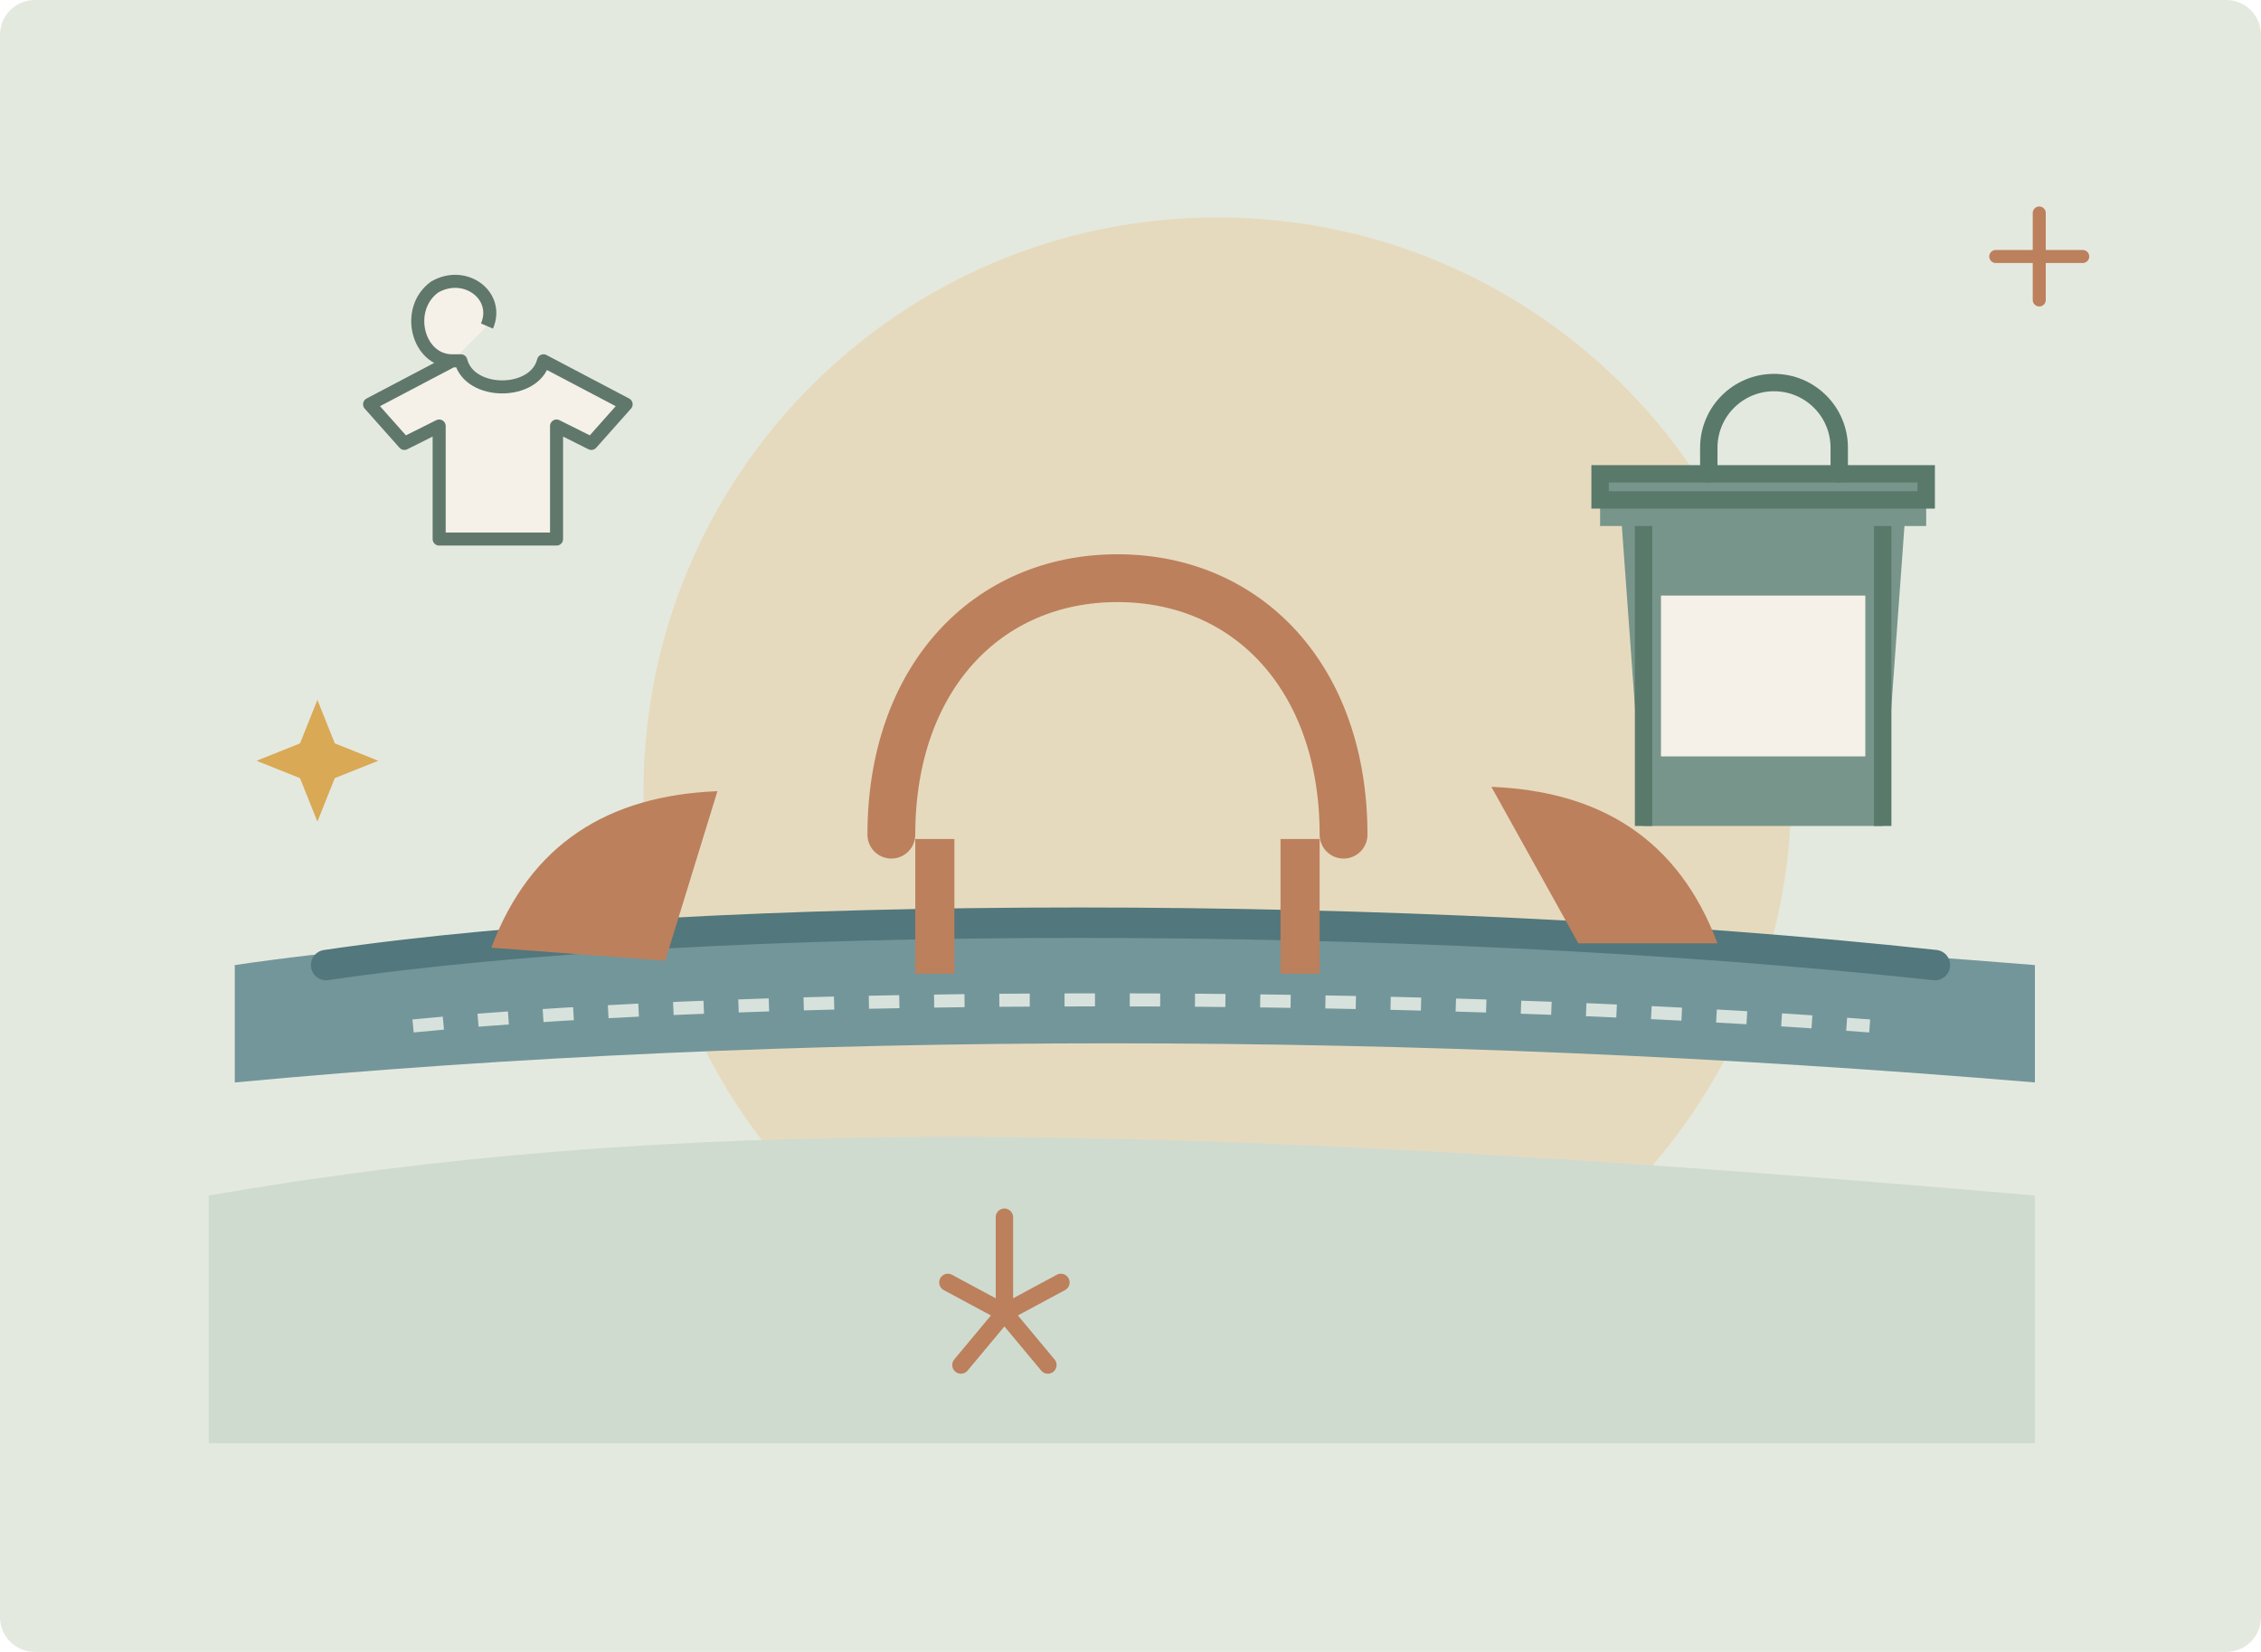
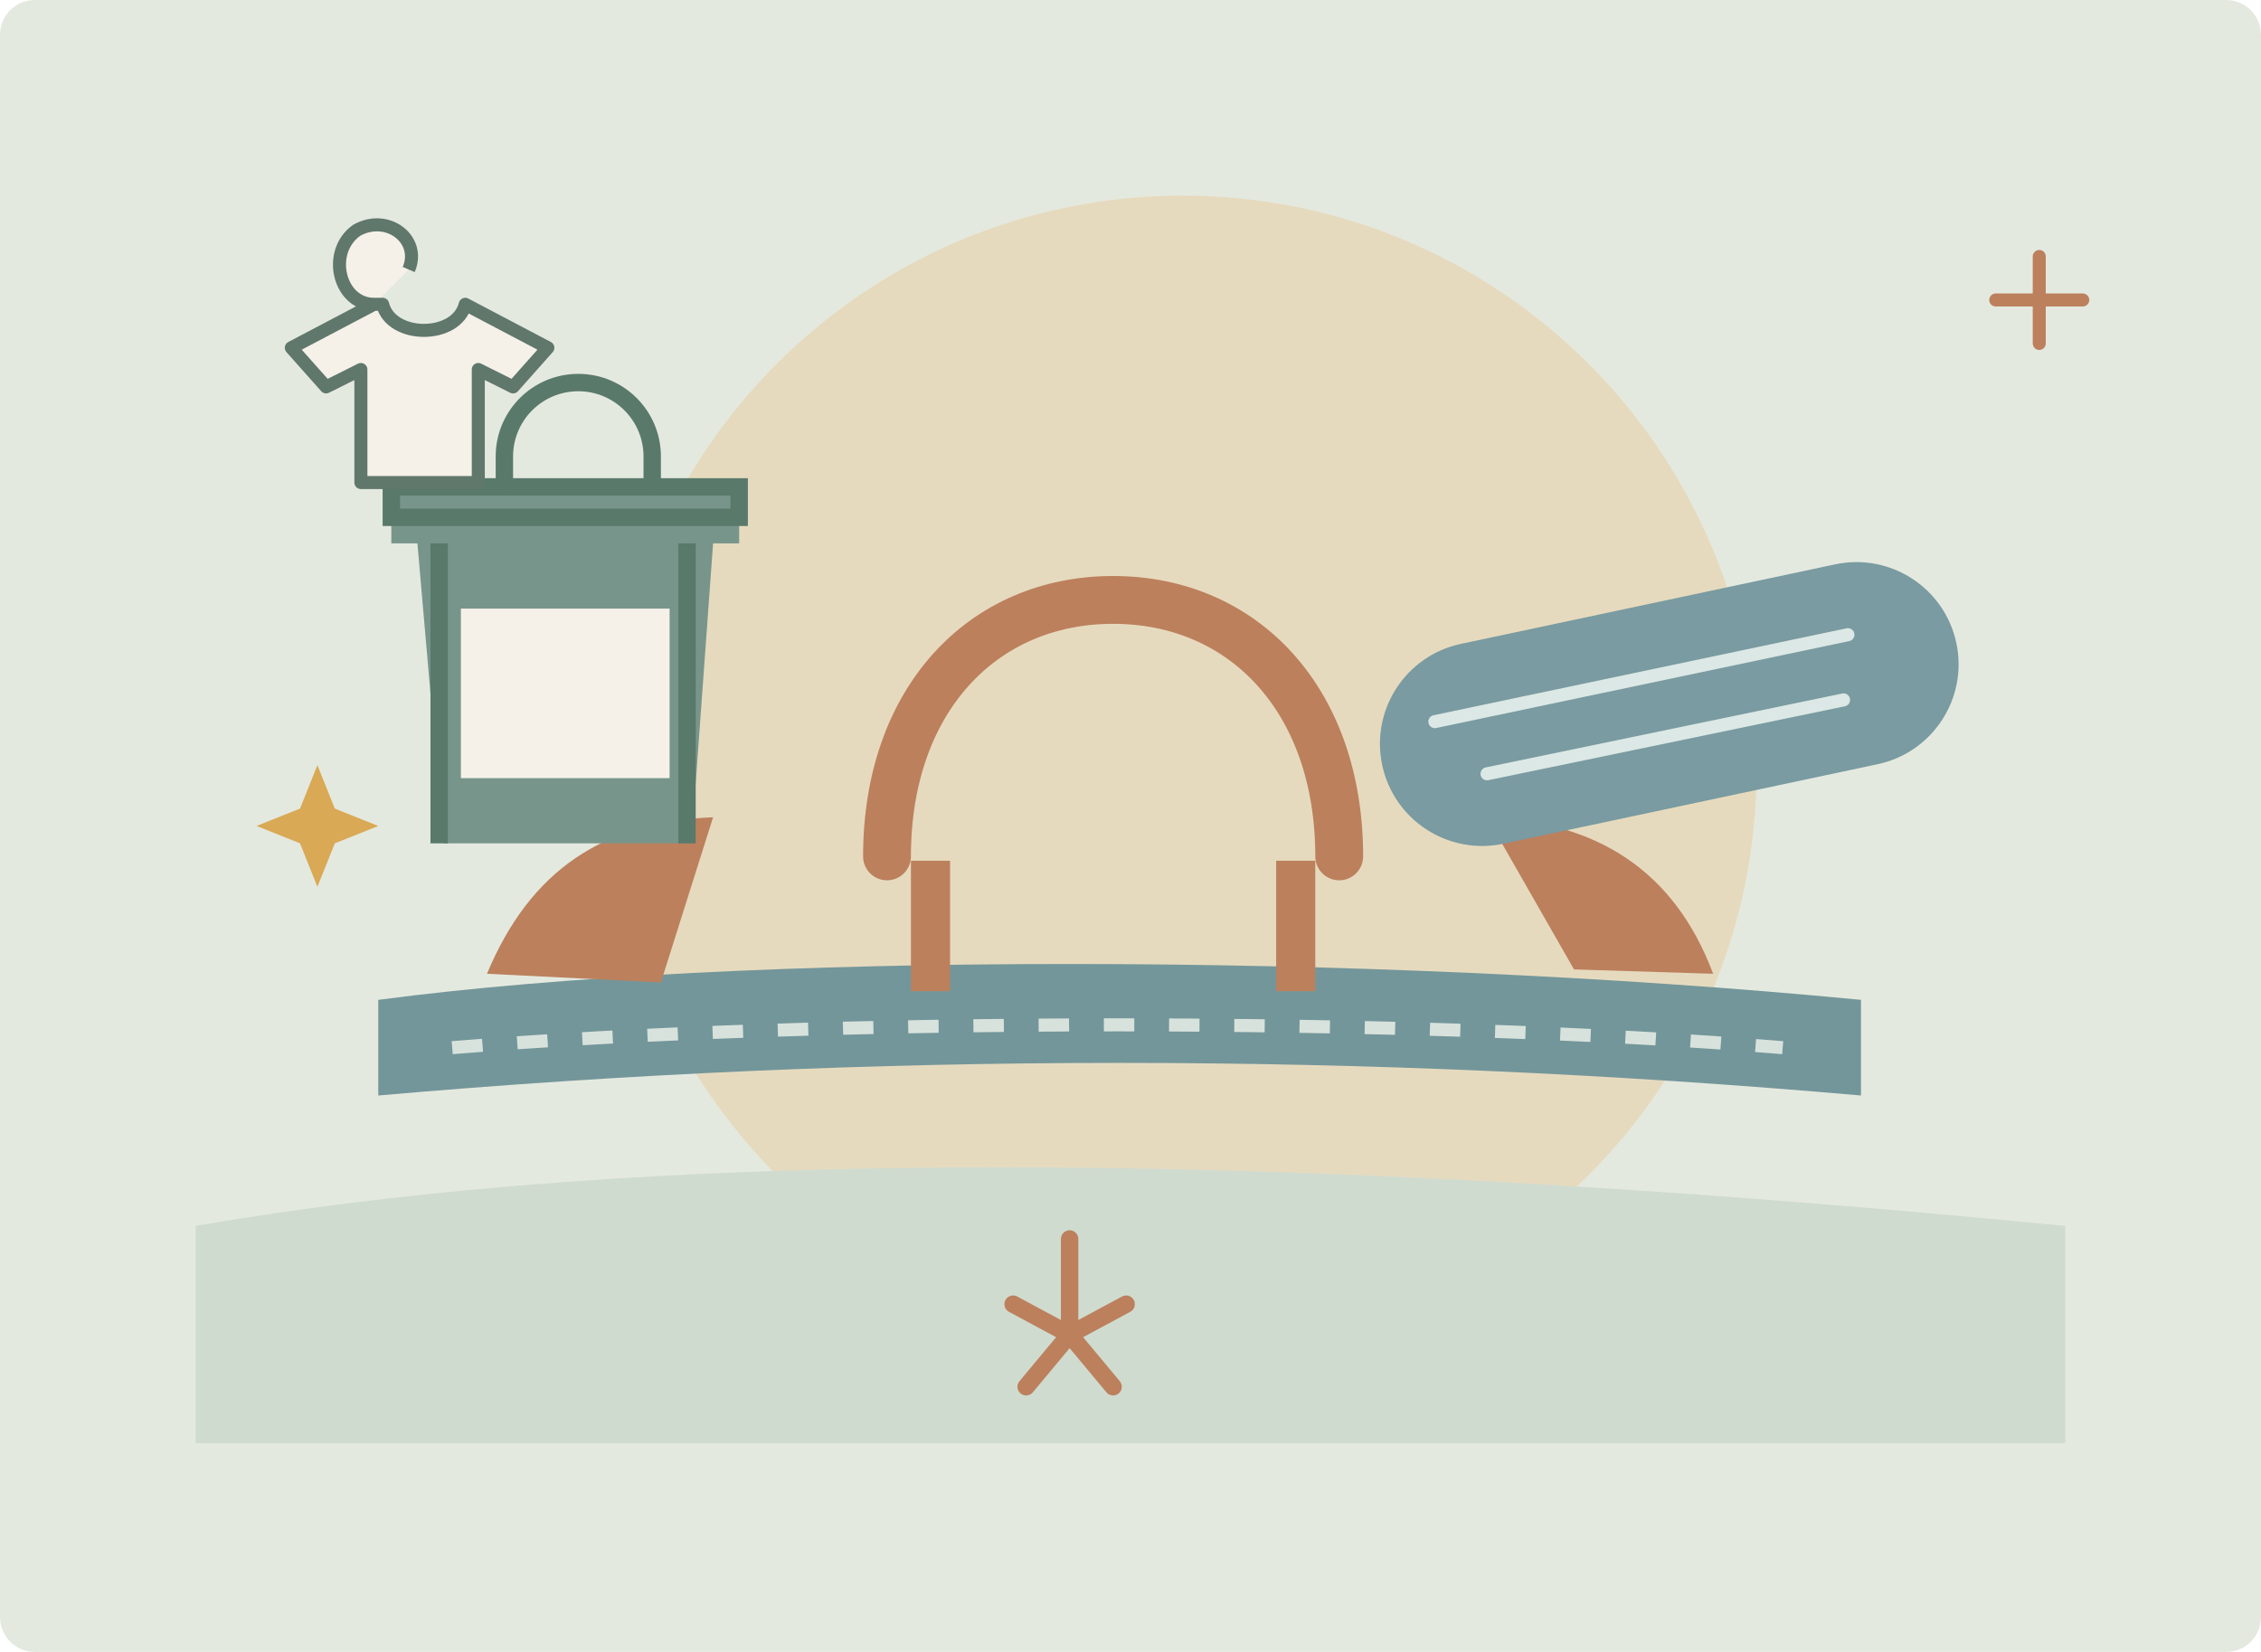
<svg xmlns="http://www.w3.org/2000/svg" viewBox="0 0 520 380" fill="none">
  <rect width="520" height="380" rx="8" fill="#e4e9df" />
-   <circle cx="280" cy="182" r="132" fill="#e7d3af" opacity=".68" />
-   <path d="M48 275c104-18 212-18 420 0v57H48v-57Z" fill="#d0dbcf" />
-   <path d="M54 222c88-13 255-13 414 0v27c-143-12-286-12-414 0v-27Z" fill="#73969a" />
-   <path d="M75 222c88-13 250-13 370 0" stroke="#52777c" stroke-width="7" stroke-linecap="round" />
-   <path d="M95 236c82-8 229-8 335 0" stroke="#d8e2dc" stroke-width="3" stroke-dasharray="7 8" />
-   <path d="M113 218c9-24 27-35 52-36l-12 39m210-4-20-36c25 1 43 12 52 36" fill="#bc805d" />
-   <path d="M205 192c0-36 22-59 52-59s52 23 52 59" stroke="#bc805d" stroke-width="11" stroke-linecap="round" />
-   <path d="M215 193v31m84-31v31" stroke="#bc805d" stroke-width="9" />
-   <path d="M368 109h75v12h-75zM373 121h65l-5 69h-55z" fill="#78958b" />
-   <path d="M382 137h47v37h-47z" fill="#f5f1e8" />
-   <path d="M368 109h75v6h-75zm10 12v69m55-69v69" stroke="#59796b" stroke-width="4" />
-   <path d="M393 109v-6a15 15 0 0 1 30 0v6" stroke="#59796b" stroke-width="4" stroke-linecap="round" />
-   <path d="M104 83c-8 0-11-12-4-17 7-4 15 2 12 9m-8 8-19 10 8 9 8-4v26h27v-26l8 4 8-9-19-10c-2 8-17 8-19 0Z" fill="#f5f1e8" stroke="#60776c" stroke-width="3" stroke-linejoin="round" />
-   <path d="M231 280v22m-13-7 13 7 13-7m-13 7-10 12m10-12 10 12" stroke="#bc805d" stroke-width="4" stroke-linecap="round" />
-   <path d="M459 59h20m-10-10v20" stroke="#bc805d" stroke-width="3" stroke-linecap="round" />
-   <path d="m73 161 4 10 10 4-10 4-4 10-4-10-10-4 10-4 4-10Z" fill="#d9a955" />
+   <circle cx="272" cy="177" r="132" fill="#e7d3af" opacity=".68" />
+   <path d="M45 282c104-18 246-18 430 0v50H45v-50Z" fill="#d0dbcf" />
+   <path d="M87 230c83-11 227-11 341 0v22c-114-10-227-10-341 0v-22Z" fill="#73969a" />
+   <path d="M104 241c85-7 221-7 306 0" stroke="#d8e2dc" stroke-width="3" stroke-dasharray="7 8" />
+   <path d="M112 224c10-24 27-35 52-36l-12 38m210-3-20-35c25 1 43 12 52 36" fill="#bc805d" />
+   <path d="M204 197c0-36 22-59 52-59s52 23 52 59" stroke="#bc805d" stroke-width="11" stroke-linecap="round" />
+   <path d="M214 198v30m84-30v30" stroke="#bc805d" stroke-width="9" />
+   <rect x="313" y="153" width="135" height="47" rx="23.5" transform="rotate(-12 313 153)" fill="#799ba1" />
+   <path d="m330 166 95-20m-83 32 82-17" stroke="#dce8e5" stroke-width="3" stroke-linecap="round" />
+   <path d="M90 112h80v13H90zM96 125h68l-5 69h-57z" fill="#78958b" />
+   <path d="M106 140h48v39h-48z" fill="#f5f1e8" />
+   <path d="M90 112h80v7H90zm11 13v69m57-69v69" stroke="#59796b" stroke-width="4" />
+   <path d="M116 112v-7a17 17 0 0 1 34 0v7" stroke="#59796b" stroke-width="4" stroke-linecap="round" />
+   <path d="M86 70c-8 0-11-12-4-17 7-4 15 2 12 9m-8 8-19 10 8 9 8-4v26h27V85l8 4 8-9-19-10c-2 8-17 8-19 0Z" fill="#f5f1e8" stroke="#60776c" stroke-width="3" stroke-linejoin="round" />
+   <path d="M246 285v22m-13-7 13 7 13-7m-13 7-10 12m10-12 10 12" stroke="#bc805d" stroke-width="4" stroke-linecap="round" />
+   <path d="M459 69h20m-10-10v20" stroke="#bc805d" stroke-width="3" stroke-linecap="round" />
+   <path d="m73 176 4 10 10 4-10 4-4 10-4-10-10-4 10-4 4-10Z" fill="#d9a955" />
</svg>
